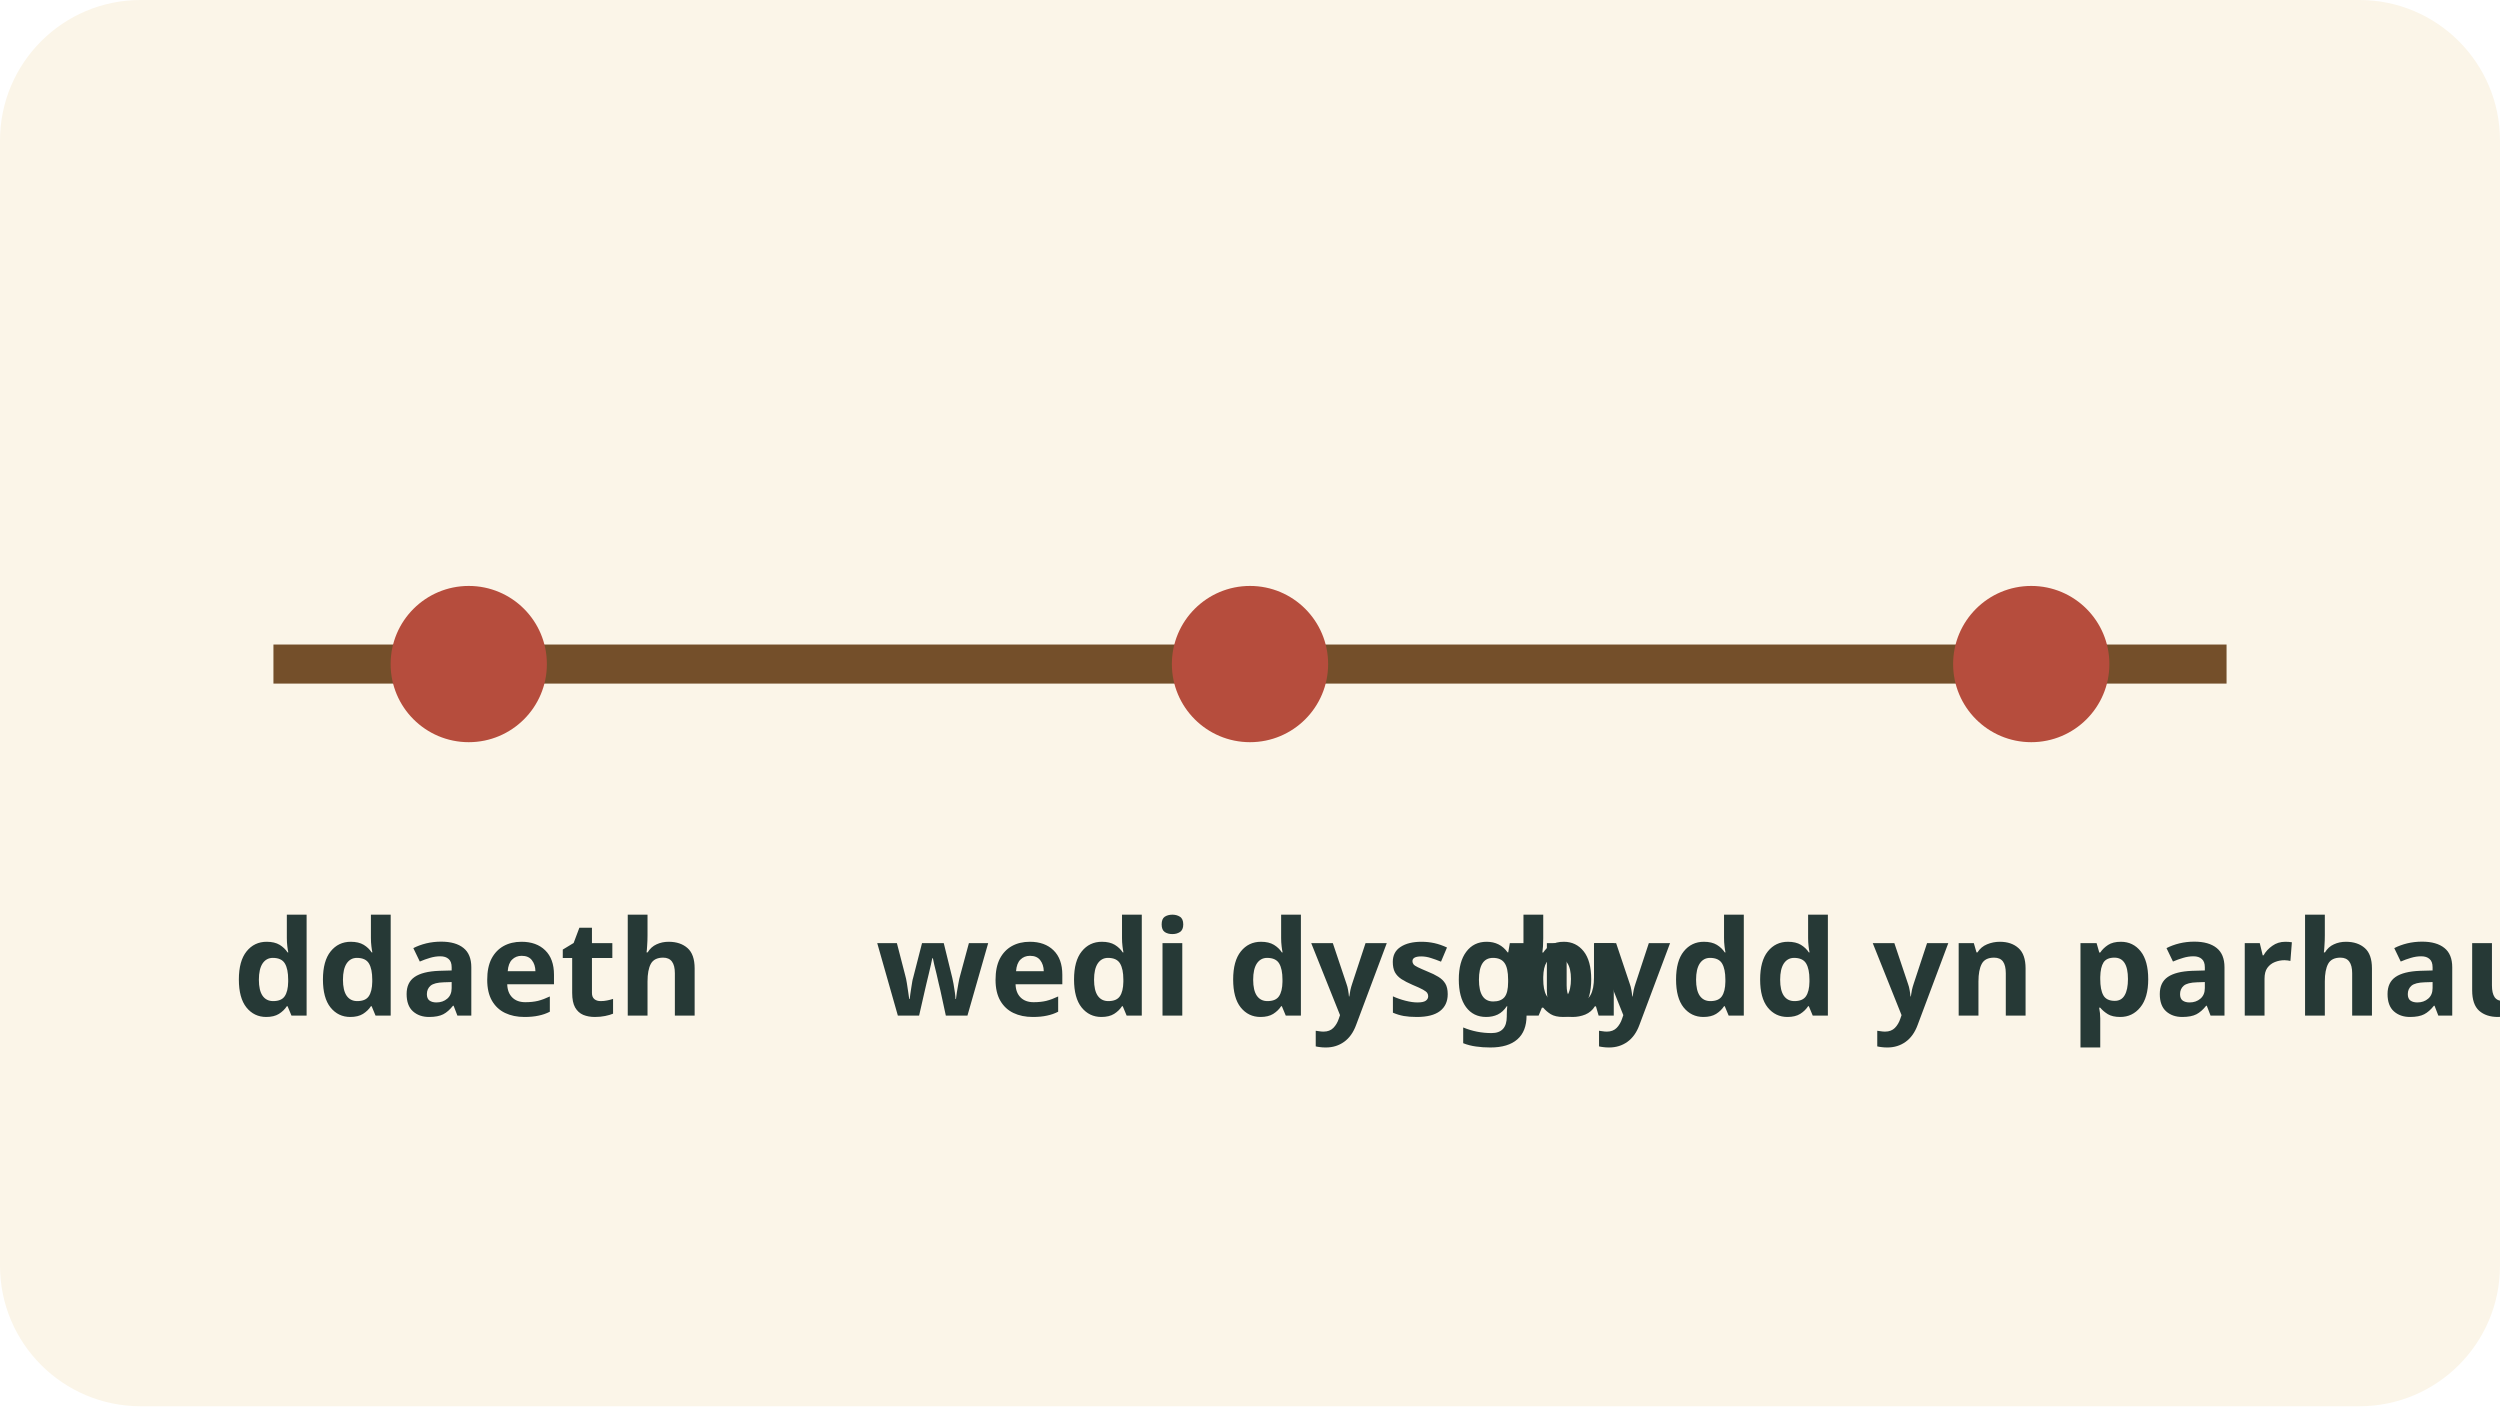
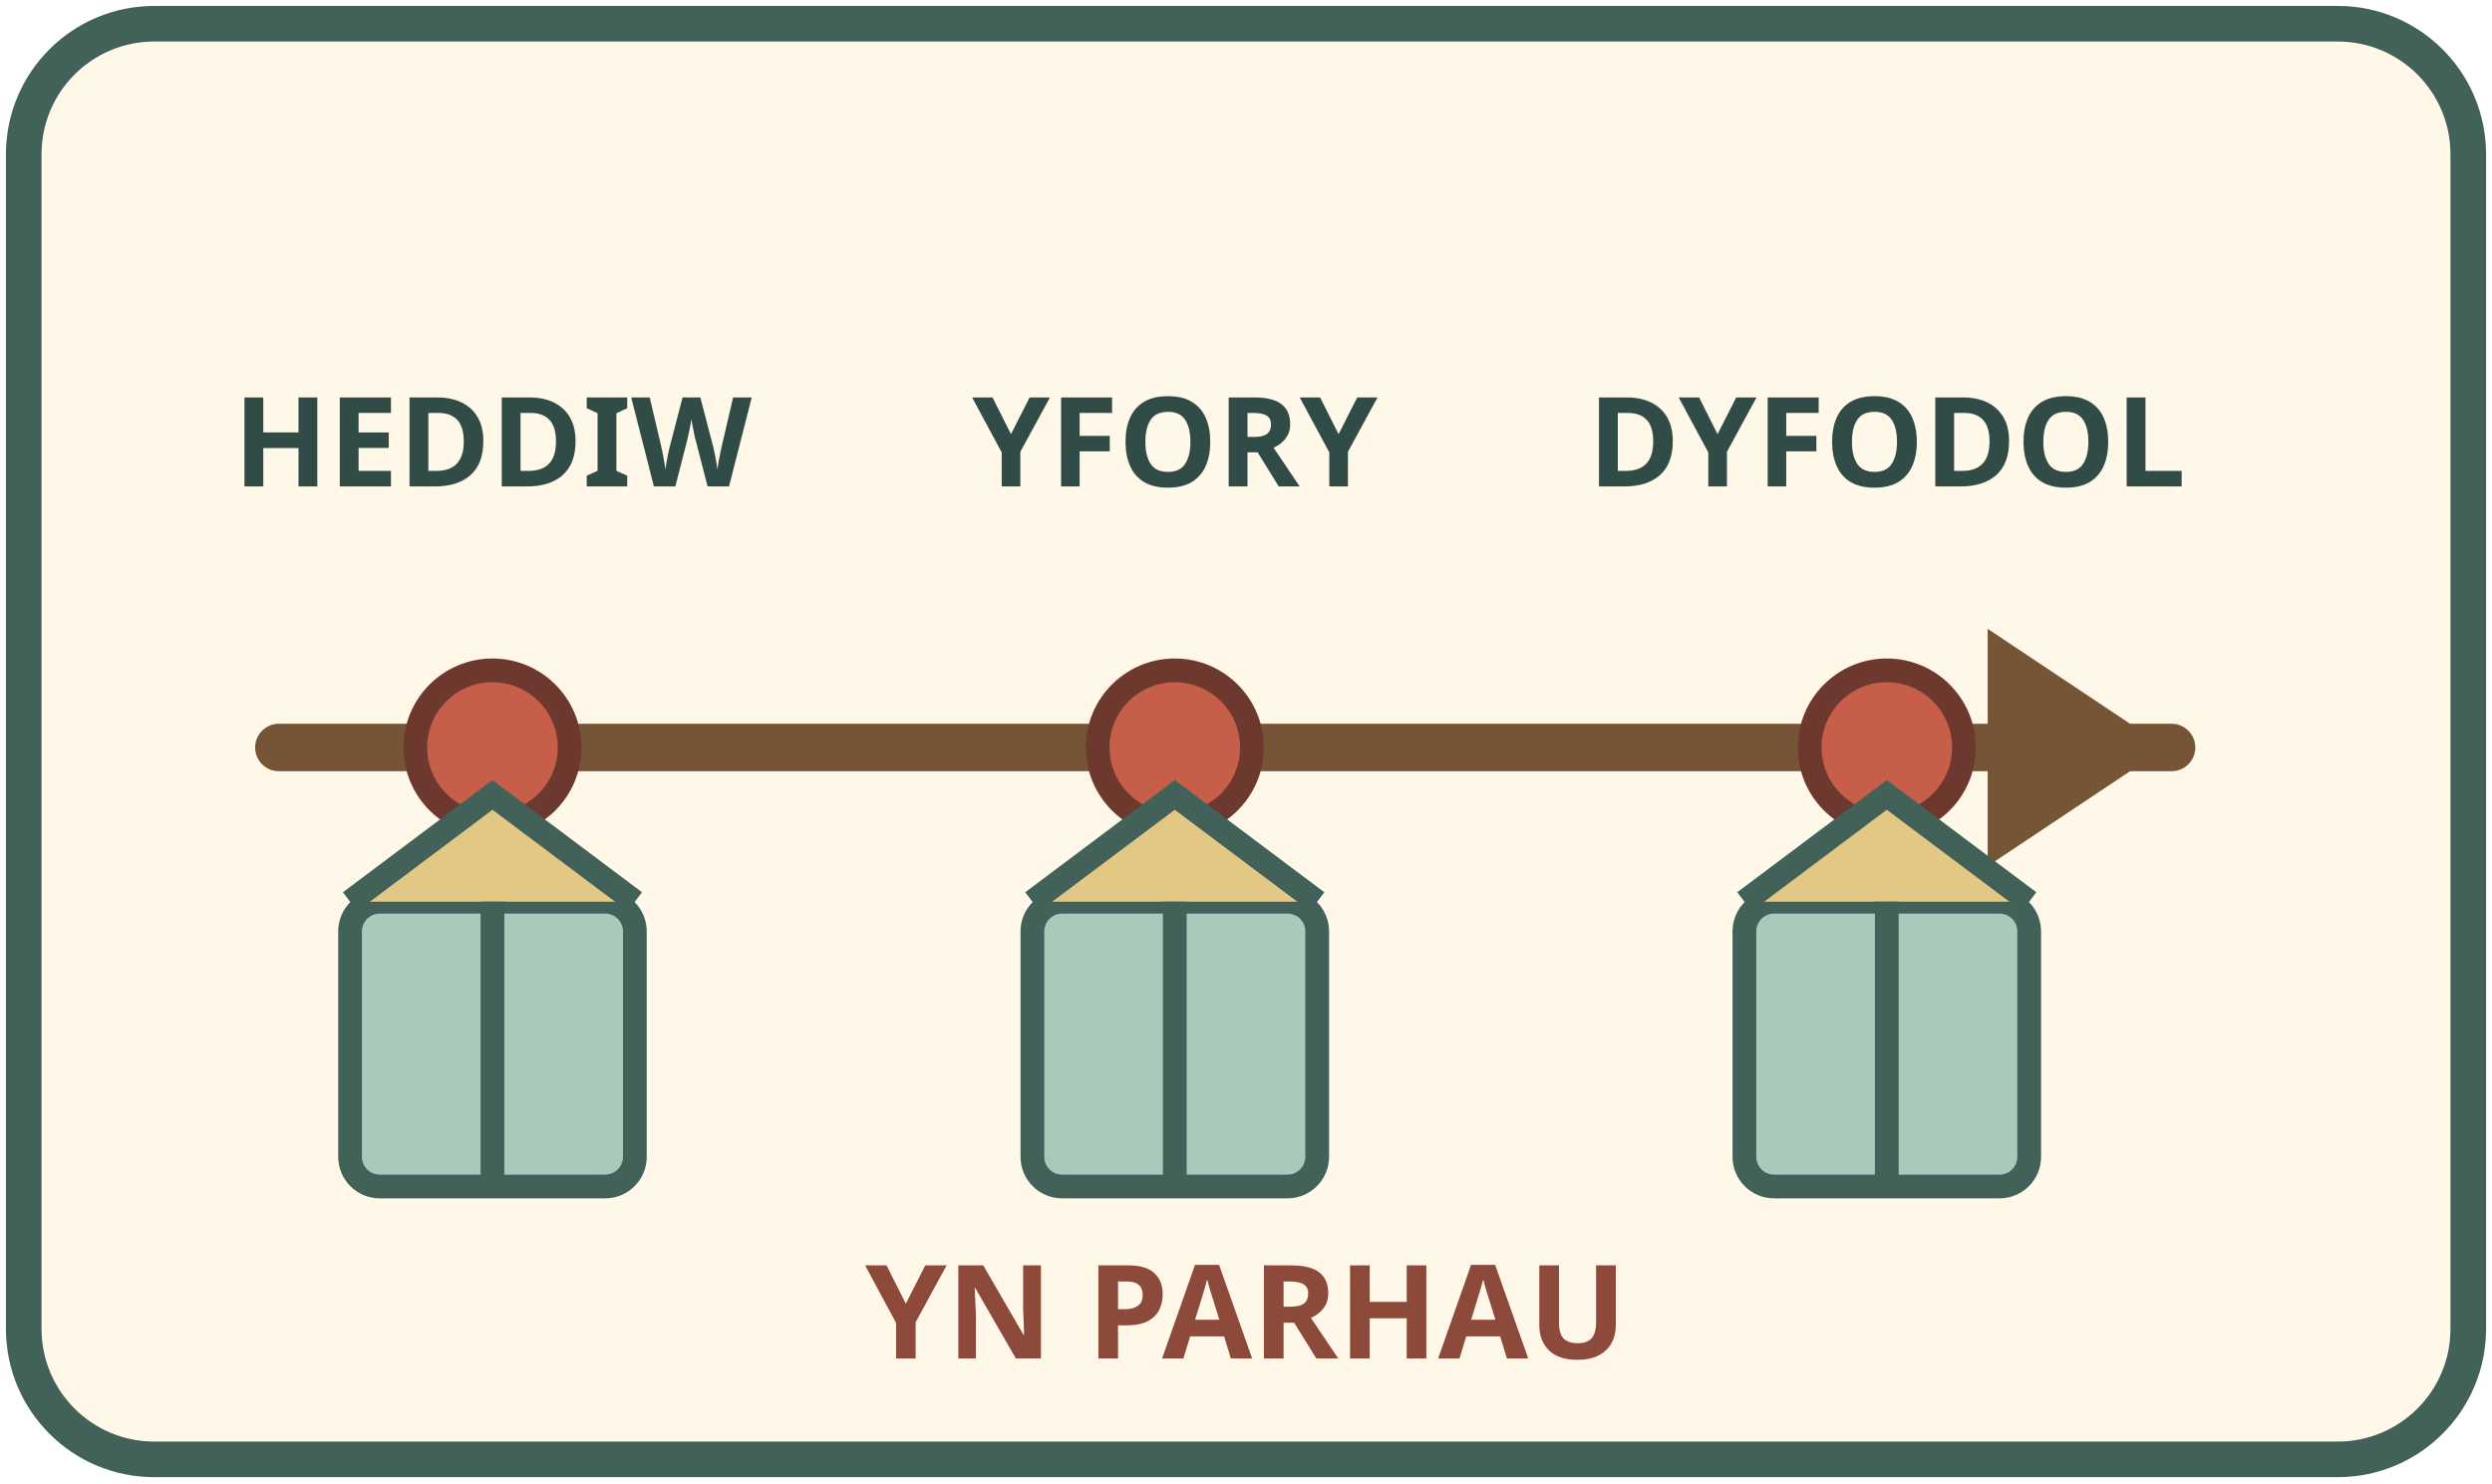
- <svg xmlns="http://www.w3.org/2000/svg" viewBox="0 0 320 180" role="img" aria-labelledby="t">
-   <rect width="320" height="180" rx="18" fill="#fbf5e8" />
-   <path d="M35 85h250" stroke="#744f2a" stroke-width="5" />
-   <g fill="#b64d3d">
-     <circle cx="60" cy="85" r="10" />
-     <circle cx="160" cy="85" r="10" />
-     <circle cx="260" cy="85" r="10" />
+ <svg xmlns="http://www.w3.org/2000/svg" viewBox="0 0 420 250" role="img" aria-labelledby="title desc">
+   <rect x="4" y="4" width="412" height="242" rx="22" fill="#fff8e8" stroke="#426159" stroke-width="6" />
+   <path d="M47 126h319" stroke="#765536" stroke-width="8" stroke-linecap="round" />
+   <path d="M365 126l-30-20v40z" fill="#765536" />
+   <g fill="#c65e49" stroke="#6d392f" stroke-width="4">
+     <circle cx="83" cy="126" r="13" />
+     <circle cx="198" cy="126" r="13" />
+     <circle cx="318" cy="126" r="13" />
  </g>
-   <g font-family="system-ui" font-size="17" font-weight="700" text-anchor="middle" fill="#263936">
-     <text x="60" y="130">ddaeth</text>
-     <text x="160" y="130">wedi dysgu</text>
-     <text x="260" y="130">bydd yn parhau</text>
+   <g font-family="sans-serif" font-size="21" font-weight="700" text-anchor="middle" fill="#314c46">
+     <text x="83" y="82">HEDDIW</text>
+     <text x="198" y="82">YFORY</text>
+     <text x="318" y="82">DYFODOL</text>
  </g>
+   <g stroke="#426159" stroke-width="4">
+     <rect x="59" y="152" width="48" height="48" rx="5" fill="#a9c9ba" />
+     <path d="M83 152v48M59 152l24-18 24 18" fill="#e3c784" />
+     <rect x="174" y="152" width="48" height="48" rx="5" fill="#a9c9ba" />
+     <path d="M198 152v48M174 152l24-18 24 18" fill="#e3c784" />
+     <rect x="294" y="152" width="48" height="48" rx="5" fill="#a9c9ba" />
+     <path d="M318 152v48M294 152l24-18 24 18" fill="#e3c784" />
+   </g>
+   <text x="210" y="229" text-anchor="middle" font-family="sans-serif" font-size="22" font-weight="700" fill="#8d493a">YN PARHAU</text>
</svg>
